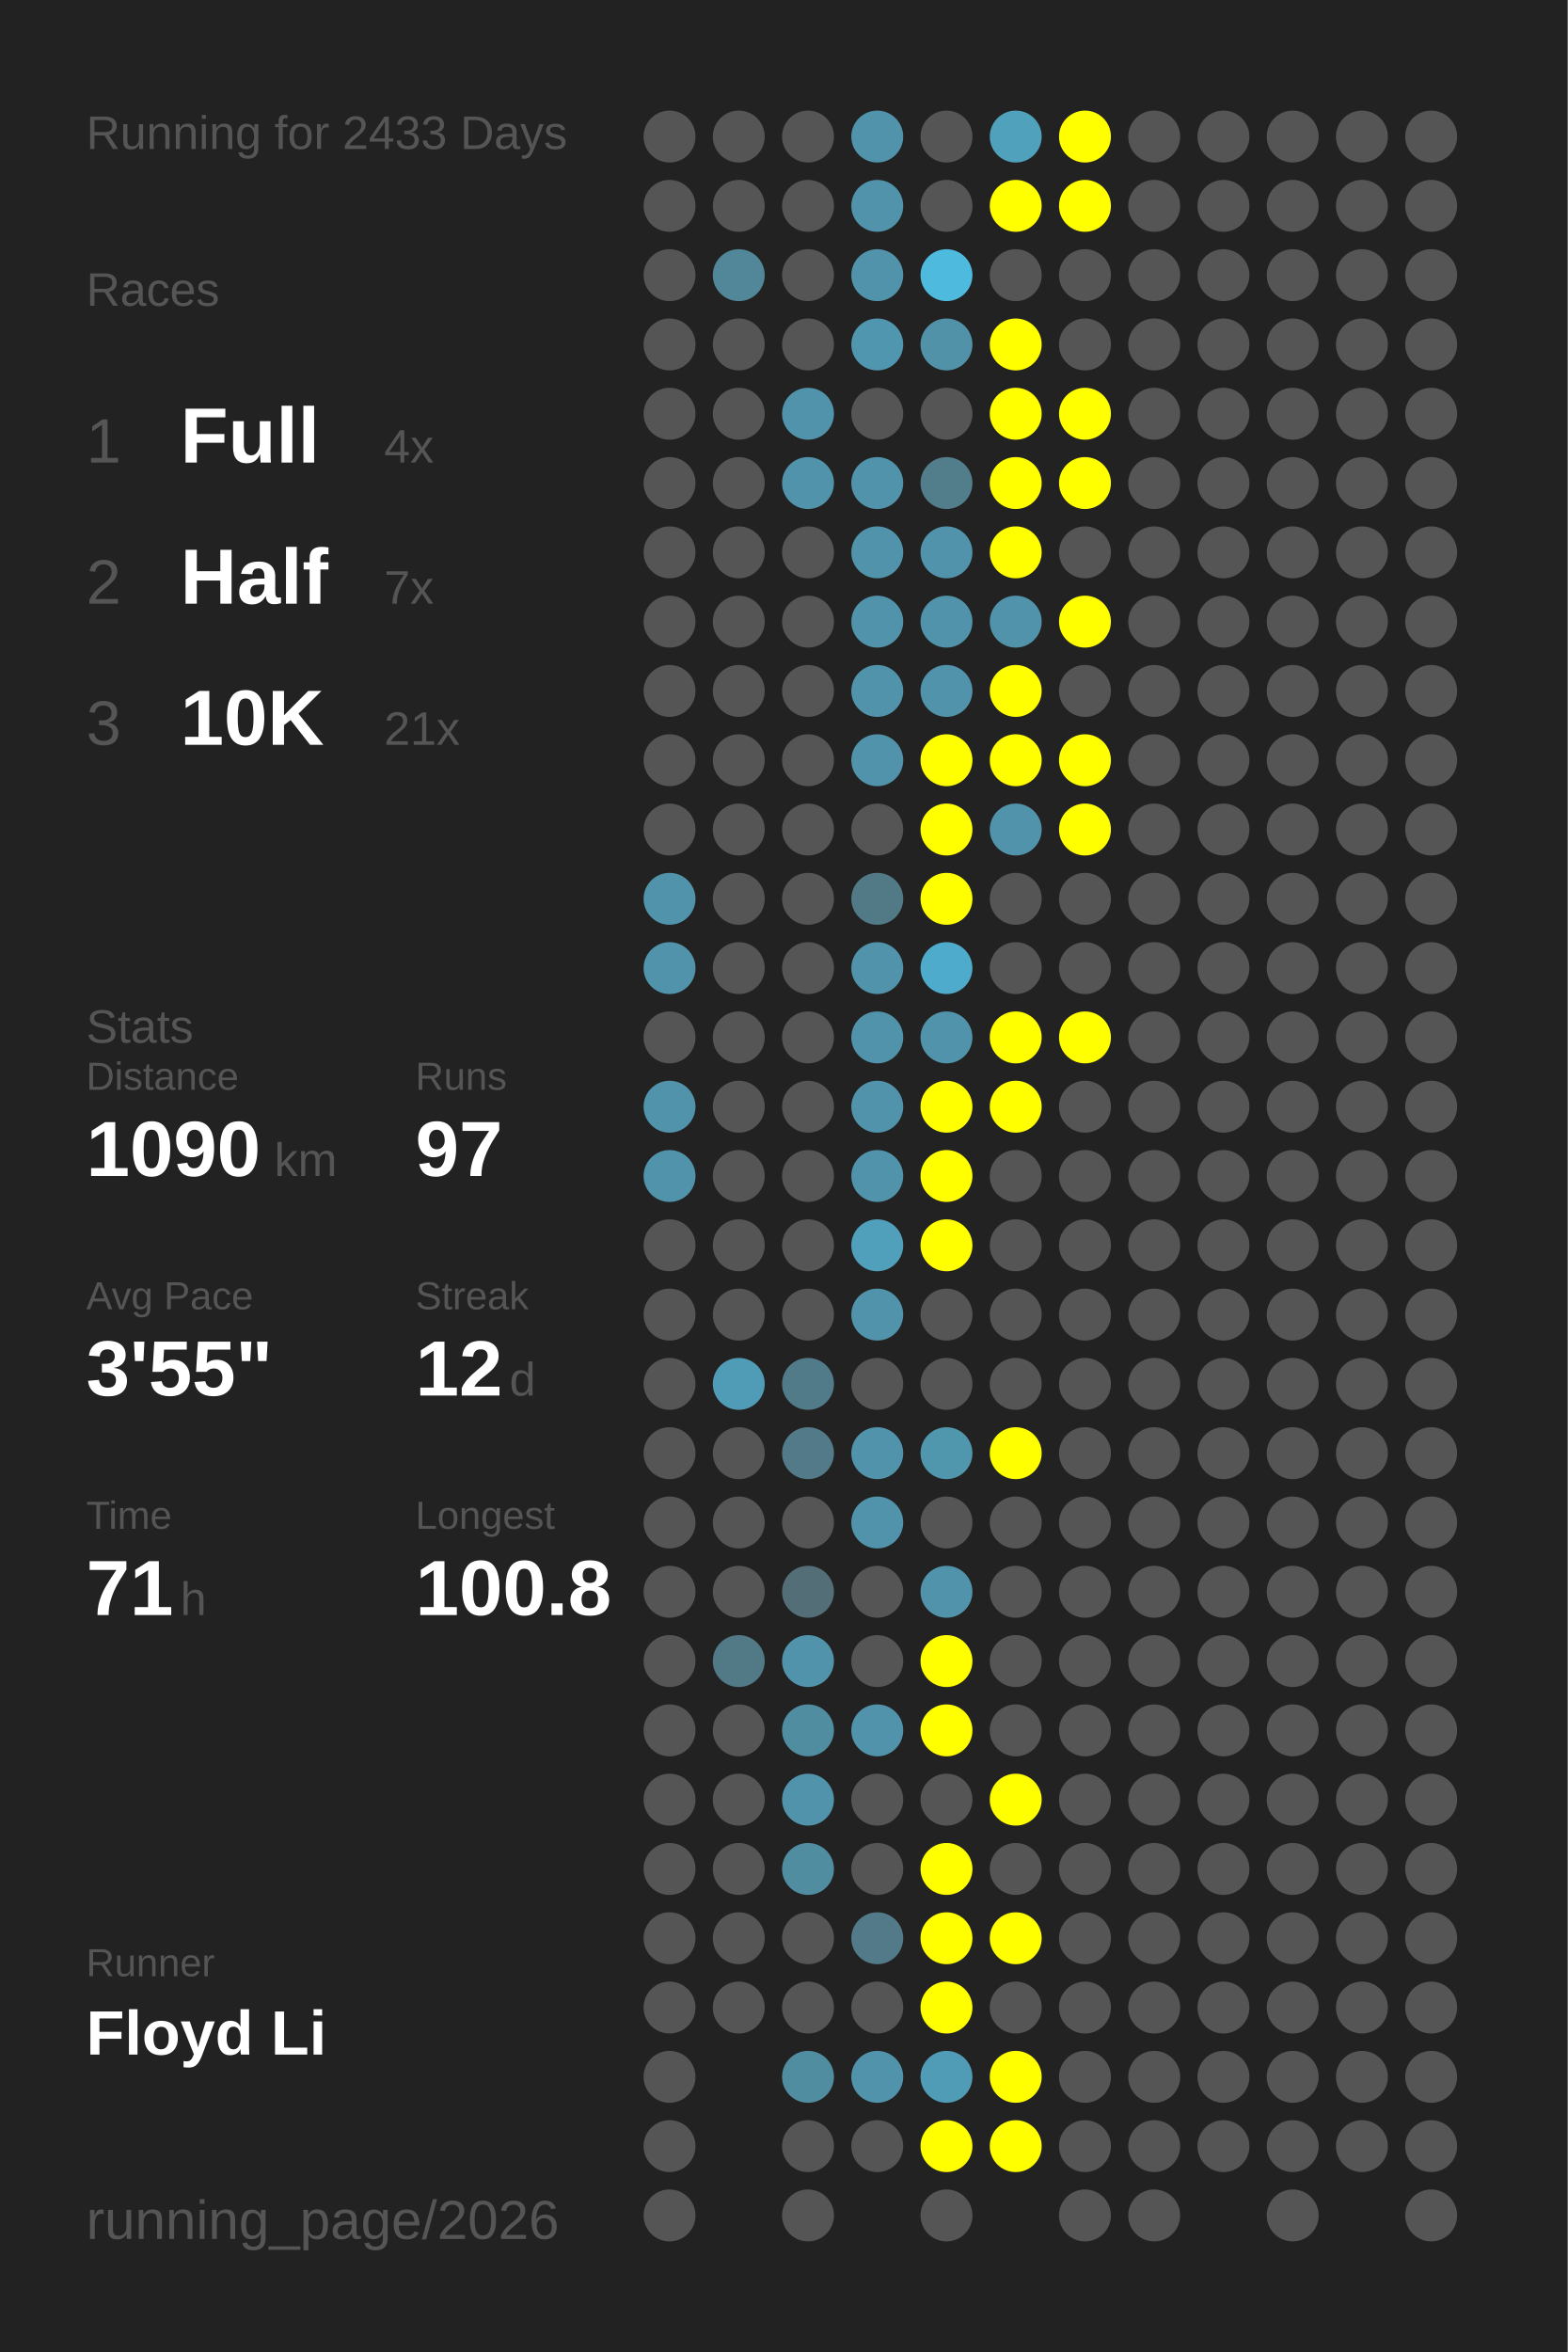
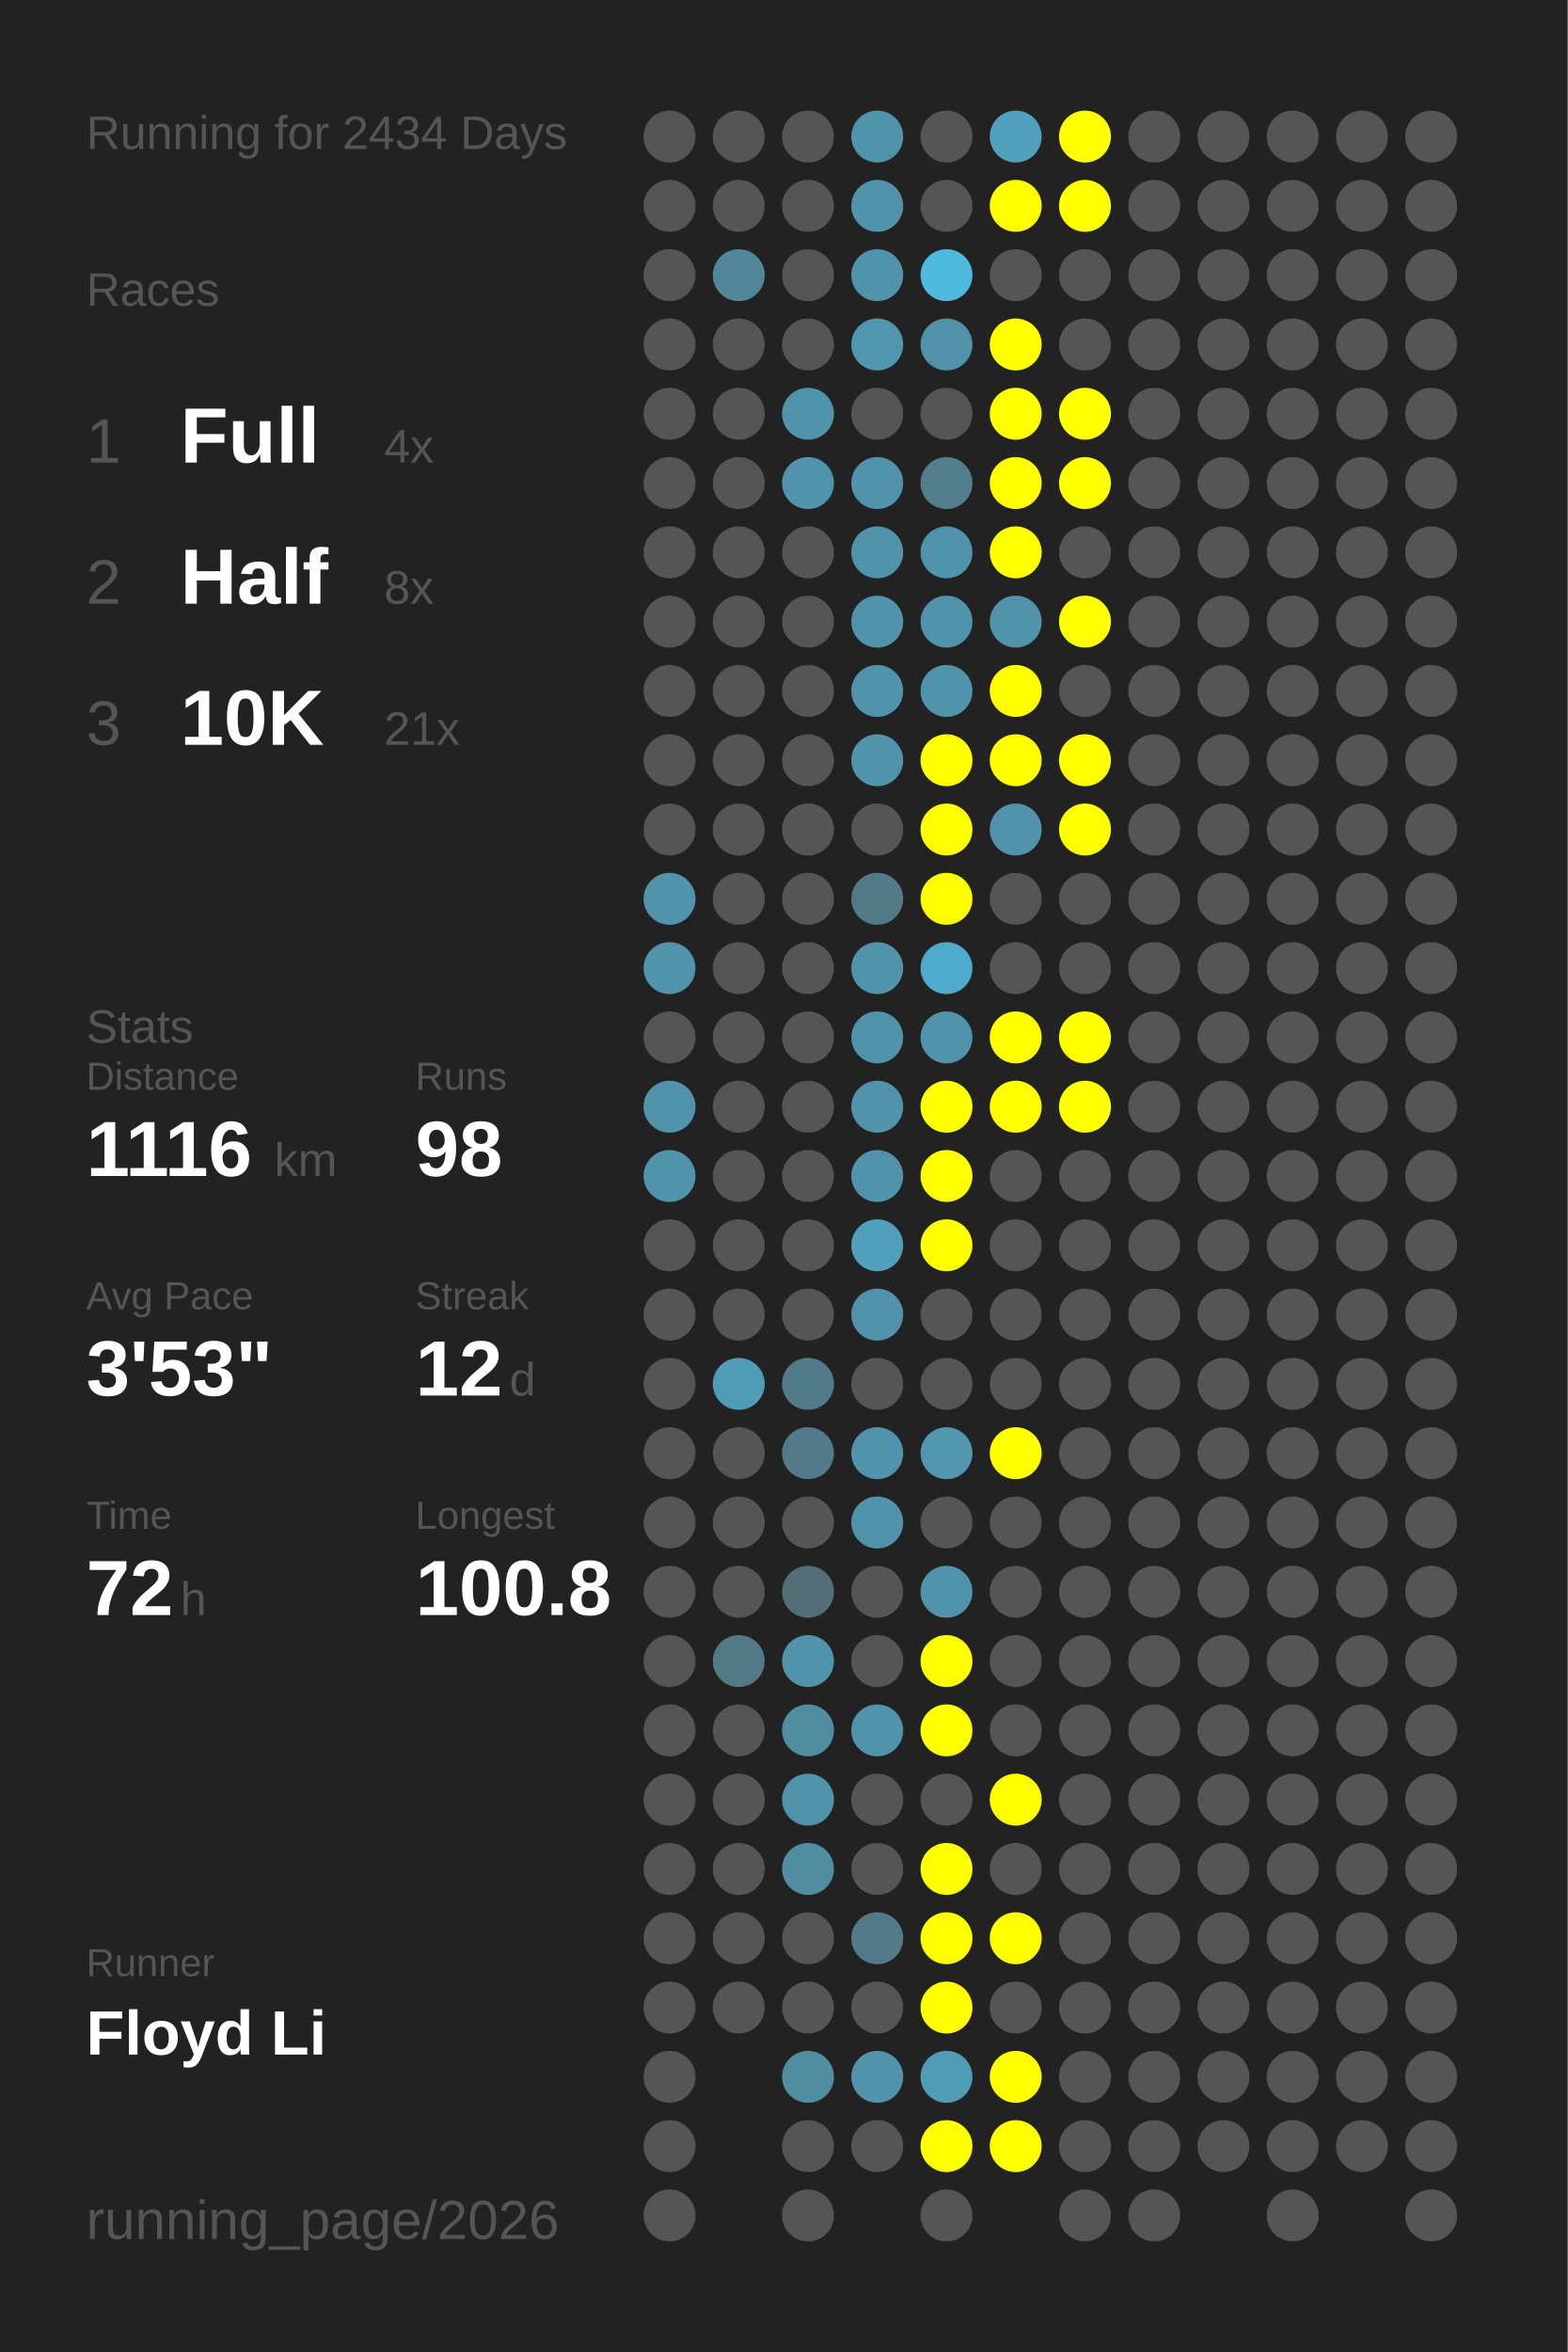
<svg xmlns="http://www.w3.org/2000/svg" baseProfile="full" height="300mm" version="1.1" viewBox="0,0,200,300" width="200mm">
  <defs />
  <rect fill="#222222" height="300" width="200" x="0" y="0" />
-   <text fill="#555555" style="font-size:6px; font-family:Arial;" x="11" y="19">Running for 2433 Days</text>
+   <text fill="#555555" style="font-size:6px; font-family:Arial;" x="11" y="19">Running for 2434 Days</text>
  <text fill="#555555" style="font-size:6px; font-family:Arial;" x="11" y="39">Races</text>
  <text fill="#555555" style="font-size:8px; font-family:Arial;" x="11" y="59">1</text>
  <text fill="#FFFFFF" style="font-size:10px; font-family:Arial; font-weight:bold;" x="23" y="59">Full</text>
  <text fill="#555555" style="font-size:6px; font-family:Arial;" x="49" y="59">4x</text>
  <text fill="#555555" style="font-size:8px; font-family:Arial;" x="11" y="77">2</text>
  <text fill="#FFFFFF" style="font-size:10px; font-family:Arial; font-weight:bold;" x="23" y="77">Half</text>
-   <text fill="#555555" style="font-size:6px; font-family:Arial;" x="49" y="77">7x</text>
+   <text fill="#555555" style="font-size:6px; font-family:Arial;" x="49" y="77">8x</text>
  <text fill="#555555" style="font-size:8px; font-family:Arial;" x="11" y="95">3</text>
  <text fill="#FFFFFF" style="font-size:10px; font-family:Arial; font-weight:bold;" x="23" y="95">10K</text>
  <text fill="#555555" style="font-size:6px; font-family:Arial;" x="49" y="95">21x</text>
  <text fill="#555555" style="font-size:6px; font-family:Arial;" x="11" y="133">Stats</text>
  <text fill="#555555" style="font-size:5px; font-family:Arial;" x="11" y="139">Distance</text>
-   <text fill="#FFFFFF" style="font-size:10px; font-family:Arial; font-weight:bold;" x="11" y="150">1090</text>
+   <text fill="#FFFFFF" style="font-size:10px; font-family:Arial; font-weight:bold;" x="11" y="150">1116</text>
  <text fill="#555555" style="font-size:6px; font-family:Arial;" x="35" y="150">km</text>
  <text fill="#555555" style="font-size:5px; font-family:Arial;" x="53" y="139">Runs</text>
-   <text fill="#FFFFFF" style="font-size:10px; font-family:Arial; font-weight:bold;" x="53" y="150">97</text>
+   <text fill="#FFFFFF" style="font-size:10px; font-family:Arial; font-weight:bold;" x="53" y="150">98</text>
  <text fill="#555555" style="font-size:5px; font-family:Arial;" x="11" y="167">Avg Pace</text>
-   <text fill="#FFFFFF" style="font-size:10px; font-family:Arial; font-weight:bold;" x="11" y="178">3'55"</text>
+   <text fill="#FFFFFF" style="font-size:10px; font-family:Arial; font-weight:bold;" x="11" y="178">3'53"</text>
  <text fill="#555555" style="font-size:5px; font-family:Arial;" x="53" y="167">Streak</text>
  <text fill="#FFFFFF" style="font-size:10px; font-family:Arial; font-weight:bold;" x="53" y="178">12</text>
  <text fill="#555555" style="font-size:6px; font-family:Arial;" x="65" y="178">d</text>
  <text fill="#555555" style="font-size:5px; font-family:Arial;" x="11" y="195">Time</text>
-   <text fill="#FFFFFF" style="font-size:10px; font-family:Arial; font-weight:bold;" x="11" y="206">71</text>
+   <text fill="#FFFFFF" style="font-size:10px; font-family:Arial; font-weight:bold;" x="11" y="206">72</text>
  <text fill="#555555" style="font-size:6px; font-family:Arial;" x="23" y="206">h</text>
  <text fill="#555555" style="font-size:5px; font-family:Arial;" x="53" y="195">Longest</text>
  <text fill="#FFFFFF" style="font-size:10px; font-family:Arial; font-weight:bold;" x="53" y="206">100.8</text>
  <text fill="#555555" style="font-size:5px; font-family:Arial;" x="11" y="252.065">Runner</text>
  <text fill="#FFFFFF" style="font-size:8px; font-family:Arial; font-weight:bold;" x="11" y="262.065">Floyd Li</text>
  <text fill="#555555" style="font-size:7px; font-family:Arial;" x="11" y="285.581">running_page/2026</text>
  <circle cx="85.417" cy="17.419" fill="#555555" r="3.312" />
  <circle cx="85.417" cy="26.258" fill="#555555" r="3.312" />
  <circle cx="85.417" cy="35.097" fill="#555555" r="3.312" />
  <circle cx="85.417" cy="43.935" fill="#555555" r="3.312" />
  <circle cx="85.417" cy="52.774" fill="#555555" r="3.312" />
  <circle cx="85.417" cy="61.613" fill="#555555" r="3.312" />
  <circle cx="85.417" cy="70.452" fill="#555555" r="3.312" />
  <circle cx="85.417" cy="79.29" fill="#555555" r="3.312" />
  <circle cx="85.417" cy="88.129" fill="#555555" r="3.312" />
  <circle cx="85.417" cy="96.968" fill="#555555" r="3.312" />
  <circle cx="85.417" cy="105.806" fill="#555555" r="3.312" />
  <circle cx="85.417" cy="114.645" fill="#5093aa" r="3.312" />
  <circle cx="85.417" cy="123.484" fill="#5093aa" r="3.312" />
  <circle cx="85.417" cy="132.323" fill="#555555" r="3.312" />
  <circle cx="85.417" cy="141.161" fill="#5093aa" r="3.312" />
  <circle cx="85.417" cy="150" fill="#5093aa" r="3.312" />
  <circle cx="85.417" cy="158.839" fill="#555555" r="3.312" />
  <circle cx="85.417" cy="167.677" fill="#555555" r="3.312" />
  <circle cx="85.417" cy="176.516" fill="#555555" r="3.312" />
  <circle cx="85.417" cy="185.355" fill="#555555" r="3.312" />
  <circle cx="85.417" cy="194.194" fill="#555555" r="3.312" />
  <circle cx="85.417" cy="203.032" fill="#555555" r="3.312" />
  <circle cx="85.417" cy="211.871" fill="#555555" r="3.312" />
  <circle cx="85.417" cy="220.71" fill="#555555" r="3.312" />
  <circle cx="85.417" cy="229.548" fill="#555555" r="3.312" />
  <circle cx="85.417" cy="238.387" fill="#555555" r="3.312" />
  <circle cx="85.417" cy="247.226" fill="#555555" r="3.312" />
  <circle cx="85.417" cy="256.065" fill="#555555" r="3.312" />
  <circle cx="85.417" cy="264.903" fill="#555555" r="3.312" />
  <circle cx="85.417" cy="273.742" fill="#555555" r="3.312" />
  <circle cx="85.417" cy="282.581" fill="#555555" r="3.312" />
  <circle cx="94.25" cy="17.419" fill="#555555" r="3.312" />
  <circle cx="94.25" cy="26.258" fill="#555555" r="3.312" />
  <circle cx="94.25" cy="35.097" fill="#518799" r="3.312" />
  <circle cx="94.25" cy="43.935" fill="#555555" r="3.312" />
  <circle cx="94.25" cy="52.774" fill="#555555" r="3.312" />
  <circle cx="94.25" cy="61.613" fill="#555555" r="3.312" />
  <circle cx="94.25" cy="70.452" fill="#555555" r="3.312" />
  <circle cx="94.25" cy="79.29" fill="#555555" r="3.312" />
  <circle cx="94.25" cy="88.129" fill="#555555" r="3.312" />
  <circle cx="94.25" cy="96.968" fill="#555555" r="3.312" />
  <circle cx="94.25" cy="105.806" fill="#555555" r="3.312" />
  <circle cx="94.25" cy="114.645" fill="#555555" r="3.312" />
  <circle cx="94.25" cy="123.484" fill="#555555" r="3.312" />
  <circle cx="94.25" cy="132.323" fill="#555555" r="3.312" />
  <circle cx="94.25" cy="141.161" fill="#555555" r="3.312" />
  <circle cx="94.25" cy="150" fill="#555555" r="3.312" />
  <circle cx="94.25" cy="158.839" fill="#555555" r="3.312" />
  <circle cx="94.25" cy="167.677" fill="#555555" r="3.312" />
  <circle cx="94.25" cy="176.516" fill="#509cb6" r="3.312" />
  <circle cx="94.25" cy="185.355" fill="#555555" r="3.312" />
  <circle cx="94.25" cy="194.194" fill="#555555" r="3.312" />
  <circle cx="94.25" cy="203.032" fill="#555555" r="3.312" />
  <circle cx="94.25" cy="211.871" fill="#527986" r="3.312" />
  <circle cx="94.25" cy="220.71" fill="#555555" r="3.312" />
  <circle cx="94.25" cy="229.548" fill="#555555" r="3.312" />
  <circle cx="94.25" cy="238.387" fill="#555555" r="3.312" />
  <circle cx="94.25" cy="247.226" fill="#555555" r="3.312" />
  <circle cx="94.25" cy="256.065" fill="#555555" r="3.312" />
  <circle cx="103.083" cy="17.419" fill="#555555" r="3.312" />
  <circle cx="103.083" cy="26.258" fill="#555555" r="3.312" />
  <circle cx="103.083" cy="35.097" fill="#555555" r="3.312" />
  <circle cx="103.083" cy="43.935" fill="#555555" r="3.312" />
  <circle cx="103.083" cy="52.774" fill="#5093aa" r="3.312" />
  <circle cx="103.083" cy="61.613" fill="#5093aa" r="3.312" />
  <circle cx="103.083" cy="70.452" fill="#555555" r="3.312" />
  <circle cx="103.083" cy="79.29" fill="#555555" r="3.312" />
  <circle cx="103.083" cy="88.129" fill="#555555" r="3.312" />
  <circle cx="103.083" cy="96.968" fill="#555555" r="3.312" />
  <circle cx="103.083" cy="105.806" fill="#555555" r="3.312" />
  <circle cx="103.083" cy="114.645" fill="#555555" r="3.312" />
  <circle cx="103.083" cy="123.484" fill="#555555" r="3.312" />
  <circle cx="103.083" cy="132.323" fill="#555555" r="3.312" />
  <circle cx="103.083" cy="141.161" fill="#555555" r="3.312" />
  <circle cx="103.083" cy="150" fill="#555555" r="3.312" />
  <circle cx="103.083" cy="158.839" fill="#555555" r="3.312" />
  <circle cx="103.083" cy="167.677" fill="#555555" r="3.312" />
  <circle cx="103.083" cy="176.516" fill="#527b8a" r="3.312" />
  <circle cx="103.083" cy="185.355" fill="#527a88" r="3.312" />
  <circle cx="103.083" cy="194.194" fill="#555555" r="3.312" />
  <circle cx="103.083" cy="203.032" fill="#536e77" r="3.312" />
  <circle cx="103.083" cy="211.871" fill="#5093aa" r="3.312" />
  <circle cx="103.083" cy="220.71" fill="#518da1" r="3.312" />
  <circle cx="103.083" cy="229.548" fill="#5093aa" r="3.312" />
  <circle cx="103.083" cy="238.387" fill="#518da1" r="3.312" />
  <circle cx="103.083" cy="247.226" fill="#555555" r="3.312" />
  <circle cx="103.083" cy="256.065" fill="#555555" r="3.312" />
  <circle cx="103.083" cy="264.903" fill="#518da1" r="3.312" />
  <circle cx="103.083" cy="273.742" fill="#555555" r="3.312" />
  <circle cx="103.083" cy="282.581" fill="#555555" r="3.312" />
  <circle cx="111.917" cy="17.419" fill="#5093aa" r="3.312" />
  <circle cx="111.917" cy="26.258" fill="#5093aa" r="3.312" />
  <circle cx="111.917" cy="35.097" fill="#5093aa" r="3.312" />
  <circle cx="111.917" cy="43.935" fill="#5096ae" r="3.312" />
  <circle cx="111.917" cy="52.774" fill="#555555" r="3.312" />
  <circle cx="111.917" cy="61.613" fill="#5093aa" r="3.312" />
  <circle cx="111.917" cy="70.452" fill="#5093aa" r="3.312" />
  <circle cx="111.917" cy="79.29" fill="#5093aa" r="3.312" />
  <circle cx="111.917" cy="88.129" fill="#5093aa" r="3.312" />
  <circle cx="111.917" cy="96.968" fill="#5093aa" r="3.312" />
  <circle cx="111.917" cy="105.806" fill="#555555" r="3.312" />
  <circle cx="111.917" cy="114.645" fill="#527986" r="3.312" />
  <circle cx="111.917" cy="123.484" fill="#5093aa" r="3.312" />
  <circle cx="111.917" cy="132.323" fill="#5093aa" r="3.312" />
  <circle cx="111.917" cy="141.161" fill="#5093aa" r="3.312" />
  <circle cx="111.917" cy="150" fill="#5093aa" r="3.312" />
  <circle cx="111.917" cy="158.839" fill="#50a0bb" r="3.312" />
  <circle cx="111.917" cy="167.677" fill="#5093aa" r="3.312" />
  <circle cx="111.917" cy="176.516" fill="#555555" r="3.312" />
  <circle cx="111.917" cy="185.355" fill="#5093aa" r="3.312" />
  <circle cx="111.917" cy="194.194" fill="#5093aa" r="3.312" />
  <circle cx="111.917" cy="203.032" fill="#555555" r="3.312" />
  <circle cx="111.917" cy="211.871" fill="#555555" r="3.312" />
  <circle cx="111.917" cy="220.71" fill="#5093aa" r="3.312" />
  <circle cx="111.917" cy="229.548" fill="#555555" r="3.312" />
  <circle cx="111.917" cy="238.387" fill="#555555" r="3.312" />
  <circle cx="111.917" cy="247.226" fill="#527a88" r="3.312" />
  <circle cx="111.917" cy="256.065" fill="#555555" r="3.312" />
  <circle cx="111.917" cy="264.903" fill="#5093aa" r="3.312" />
  <circle cx="111.917" cy="273.742" fill="#555555" r="3.312" />
  <circle cx="120.75" cy="17.419" fill="#555555" r="3.312" />
  <circle cx="120.75" cy="26.258" fill="#555555" r="3.312" />
  <circle cx="120.75" cy="35.097" fill="#4ebade" r="3.312" />
  <circle cx="120.75" cy="43.935" fill="#5192a8" r="3.312" />
  <circle cx="120.75" cy="52.774" fill="#555555" r="3.312" />
  <circle cx="120.75" cy="61.613" fill="#527d8b" r="3.312" />
  <circle cx="120.75" cy="70.452" fill="#5093aa" r="3.312" />
  <circle cx="120.75" cy="79.29" fill="#5093aa" r="3.312" />
  <circle cx="120.75" cy="88.129" fill="#5093aa" r="3.312" />
  <circle cx="120.75" cy="96.968" fill="#FFFF00" r="3.312" />
  <circle cx="120.75" cy="105.806" fill="#FFFF00" r="3.312" />
  <circle cx="120.75" cy="114.645" fill="#FFFF00" r="3.312" />
  <circle cx="120.75" cy="123.484" fill="#4fabcb" r="3.312" />
  <circle cx="120.75" cy="132.323" fill="#5093aa" r="3.312" />
  <circle cx="120.75" cy="141.161" fill="#FFFF00" r="3.312" />
  <circle cx="120.75" cy="150" fill="#FFFF00" r="3.312" />
  <circle cx="120.75" cy="158.839" fill="#FFFF00" r="3.312" />
  <circle cx="120.75" cy="167.677" fill="#555555" r="3.312" />
  <circle cx="120.75" cy="176.516" fill="#555555" r="3.312" />
  <circle cx="120.75" cy="185.355" fill="#5096ad" r="3.312" />
  <circle cx="120.75" cy="194.194" fill="#555555" r="3.312" />
  <circle cx="120.75" cy="203.032" fill="#5093aa" r="3.312" />
  <circle cx="120.75" cy="211.871" fill="#FFFF00" r="3.312" />
  <circle cx="120.75" cy="220.71" fill="#FFFF00" r="3.312" />
  <circle cx="120.75" cy="229.548" fill="#555555" r="3.312" />
  <circle cx="120.75" cy="238.387" fill="#FFFF00" r="3.312" />
  <circle cx="120.75" cy="247.226" fill="#FFFF00" r="3.312" />
  <circle cx="120.75" cy="256.065" fill="#FFFF00" r="3.312" />
  <circle cx="120.75" cy="264.903" fill="#509bb5" r="3.312" />
  <circle cx="120.75" cy="273.742" fill="#FFFF00" r="3.312" />
  <circle cx="120.75" cy="282.581" fill="#555555" r="3.312" />
  <circle cx="129.583" cy="17.419" fill="#50a1bc" r="3.312" />
  <circle cx="129.583" cy="26.258" fill="#FFFF00" r="3.312" />
  <circle cx="129.583" cy="35.097" fill="#555555" r="3.312" />
  <circle cx="129.583" cy="43.935" fill="#FFFF00" r="3.312" />
  <circle cx="129.583" cy="52.774" fill="#FFFF00" r="3.312" />
  <circle cx="129.583" cy="61.613" fill="#FFFF00" r="3.312" />
  <circle cx="129.583" cy="70.452" fill="#FFFF00" r="3.312" />
  <circle cx="129.583" cy="79.29" fill="#5093aa" r="3.312" />
  <circle cx="129.583" cy="88.129" fill="#FFFF00" r="3.312" />
  <circle cx="129.583" cy="96.968" fill="#FFFF00" r="3.312" />
  <circle cx="129.583" cy="105.806" fill="#5093aa" r="3.312" />
  <circle cx="129.583" cy="114.645" fill="#555555" r="3.312" />
  <circle cx="129.583" cy="123.484" fill="#555555" r="3.312" />
  <circle cx="129.583" cy="132.323" fill="#FFFF00" r="3.312" />
  <circle cx="129.583" cy="141.161" fill="#FFFF00" r="3.312" />
  <circle cx="129.583" cy="150" fill="#555555" r="3.312" />
  <circle cx="129.583" cy="158.839" fill="#555555" r="3.312" />
  <circle cx="129.583" cy="167.677" fill="#555555" r="3.312" />
  <circle cx="129.583" cy="176.516" fill="#555555" r="3.312" />
  <circle cx="129.583" cy="185.355" fill="#FFFF00" r="3.312" />
  <circle cx="129.583" cy="194.194" fill="#555555" r="3.312" />
  <circle cx="129.583" cy="203.032" fill="#555555" r="3.312" />
  <circle cx="129.583" cy="211.871" fill="#555555" r="3.312" />
  <circle cx="129.583" cy="220.71" fill="#555555" r="3.312" />
  <circle cx="129.583" cy="229.548" fill="#FFFF00" r="3.312" />
  <circle cx="129.583" cy="238.387" fill="#555555" r="3.312" />
  <circle cx="129.583" cy="247.226" fill="#FFFF00" r="3.312" />
  <circle cx="129.583" cy="256.065" fill="#555555" r="3.312" />
  <circle cx="129.583" cy="264.903" fill="#FFFF00" r="3.312" />
  <circle cx="129.583" cy="273.742" fill="#FFFF00" r="3.312" />
  <circle cx="138.417" cy="17.419" fill="#FFFF00" r="3.312" />
  <circle cx="138.417" cy="26.258" fill="#FFFF00" r="3.312" />
  <circle cx="138.417" cy="35.097" fill="#555555" r="3.312" />
  <circle cx="138.417" cy="43.935" fill="#555555" r="3.312" />
  <circle cx="138.417" cy="52.774" fill="#FFFF00" r="3.312" />
  <circle cx="138.417" cy="61.613" fill="#FFFF00" r="3.312" />
  <circle cx="138.417" cy="70.452" fill="#555555" r="3.312" />
  <circle cx="138.417" cy="79.29" fill="#FFFF00" r="3.312" />
  <circle cx="138.417" cy="88.129" fill="#555555" r="3.312" />
  <circle cx="138.417" cy="96.968" fill="#FFFF00" r="3.312" />
  <circle cx="138.417" cy="105.806" fill="#FFFF00" r="3.312" />
  <circle cx="138.417" cy="114.645" fill="#555555" r="3.312" />
  <circle cx="138.417" cy="123.484" fill="#555555" r="3.312" />
  <circle cx="138.417" cy="132.323" fill="#FFFF00" r="3.312" />
-   <circle cx="138.417" cy="141.161" fill="#555555" r="3.312" />
+   <circle cx="138.417" cy="141.161" fill="#FFFF00" r="3.312" />
  <circle cx="138.417" cy="150" fill="#555555" r="3.312" />
  <circle cx="138.417" cy="158.839" fill="#555555" r="3.312" />
  <circle cx="138.417" cy="167.677" fill="#555555" r="3.312" />
  <circle cx="138.417" cy="176.516" fill="#555555" r="3.312" />
  <circle cx="138.417" cy="185.355" fill="#555555" r="3.312" />
  <circle cx="138.417" cy="194.194" fill="#555555" r="3.312" />
  <circle cx="138.417" cy="203.032" fill="#555555" r="3.312" />
  <circle cx="138.417" cy="211.871" fill="#555555" r="3.312" />
  <circle cx="138.417" cy="220.71" fill="#555555" r="3.312" />
  <circle cx="138.417" cy="229.548" fill="#555555" r="3.312" />
  <circle cx="138.417" cy="238.387" fill="#555555" r="3.312" />
  <circle cx="138.417" cy="247.226" fill="#555555" r="3.312" />
  <circle cx="138.417" cy="256.065" fill="#555555" r="3.312" />
  <circle cx="138.417" cy="264.903" fill="#555555" r="3.312" />
  <circle cx="138.417" cy="273.742" fill="#555555" r="3.312" />
  <circle cx="138.417" cy="282.581" fill="#555555" r="3.312" />
  <circle cx="147.25" cy="17.419" fill="#555555" r="3.312" />
  <circle cx="147.25" cy="26.258" fill="#555555" r="3.312" />
  <circle cx="147.25" cy="35.097" fill="#555555" r="3.312" />
  <circle cx="147.25" cy="43.935" fill="#555555" r="3.312" />
  <circle cx="147.25" cy="52.774" fill="#555555" r="3.312" />
  <circle cx="147.25" cy="61.613" fill="#555555" r="3.312" />
  <circle cx="147.25" cy="70.452" fill="#555555" r="3.312" />
  <circle cx="147.25" cy="79.29" fill="#555555" r="3.312" />
  <circle cx="147.25" cy="88.129" fill="#555555" r="3.312" />
  <circle cx="147.25" cy="96.968" fill="#555555" r="3.312" />
  <circle cx="147.25" cy="105.806" fill="#555555" r="3.312" />
  <circle cx="147.25" cy="114.645" fill="#555555" r="3.312" />
  <circle cx="147.25" cy="123.484" fill="#555555" r="3.312" />
  <circle cx="147.25" cy="132.323" fill="#555555" r="3.312" />
  <circle cx="147.25" cy="141.161" fill="#555555" r="3.312" />
  <circle cx="147.25" cy="150" fill="#555555" r="3.312" />
  <circle cx="147.25" cy="158.839" fill="#555555" r="3.312" />
  <circle cx="147.25" cy="167.677" fill="#555555" r="3.312" />
  <circle cx="147.25" cy="176.516" fill="#555555" r="3.312" />
  <circle cx="147.25" cy="185.355" fill="#555555" r="3.312" />
  <circle cx="147.25" cy="194.194" fill="#555555" r="3.312" />
  <circle cx="147.25" cy="203.032" fill="#555555" r="3.312" />
  <circle cx="147.25" cy="211.871" fill="#555555" r="3.312" />
  <circle cx="147.25" cy="220.71" fill="#555555" r="3.312" />
  <circle cx="147.25" cy="229.548" fill="#555555" r="3.312" />
  <circle cx="147.25" cy="238.387" fill="#555555" r="3.312" />
  <circle cx="147.25" cy="247.226" fill="#555555" r="3.312" />
  <circle cx="147.25" cy="256.065" fill="#555555" r="3.312" />
  <circle cx="147.25" cy="264.903" fill="#555555" r="3.312" />
  <circle cx="147.25" cy="273.742" fill="#555555" r="3.312" />
  <circle cx="147.25" cy="282.581" fill="#555555" r="3.312" />
  <circle cx="156.083" cy="17.419" fill="#555555" r="3.312" />
  <circle cx="156.083" cy="26.258" fill="#555555" r="3.312" />
  <circle cx="156.083" cy="35.097" fill="#555555" r="3.312" />
  <circle cx="156.083" cy="43.935" fill="#555555" r="3.312" />
  <circle cx="156.083" cy="52.774" fill="#555555" r="3.312" />
  <circle cx="156.083" cy="61.613" fill="#555555" r="3.312" />
  <circle cx="156.083" cy="70.452" fill="#555555" r="3.312" />
  <circle cx="156.083" cy="79.29" fill="#555555" r="3.312" />
  <circle cx="156.083" cy="88.129" fill="#555555" r="3.312" />
  <circle cx="156.083" cy="96.968" fill="#555555" r="3.312" />
  <circle cx="156.083" cy="105.806" fill="#555555" r="3.312" />
  <circle cx="156.083" cy="114.645" fill="#555555" r="3.312" />
  <circle cx="156.083" cy="123.484" fill="#555555" r="3.312" />
  <circle cx="156.083" cy="132.323" fill="#555555" r="3.312" />
  <circle cx="156.083" cy="141.161" fill="#555555" r="3.312" />
  <circle cx="156.083" cy="150" fill="#555555" r="3.312" />
  <circle cx="156.083" cy="158.839" fill="#555555" r="3.312" />
  <circle cx="156.083" cy="167.677" fill="#555555" r="3.312" />
  <circle cx="156.083" cy="176.516" fill="#555555" r="3.312" />
  <circle cx="156.083" cy="185.355" fill="#555555" r="3.312" />
  <circle cx="156.083" cy="194.194" fill="#555555" r="3.312" />
  <circle cx="156.083" cy="203.032" fill="#555555" r="3.312" />
  <circle cx="156.083" cy="211.871" fill="#555555" r="3.312" />
  <circle cx="156.083" cy="220.71" fill="#555555" r="3.312" />
  <circle cx="156.083" cy="229.548" fill="#555555" r="3.312" />
  <circle cx="156.083" cy="238.387" fill="#555555" r="3.312" />
  <circle cx="156.083" cy="247.226" fill="#555555" r="3.312" />
  <circle cx="156.083" cy="256.065" fill="#555555" r="3.312" />
  <circle cx="156.083" cy="264.903" fill="#555555" r="3.312" />
  <circle cx="156.083" cy="273.742" fill="#555555" r="3.312" />
  <circle cx="164.917" cy="17.419" fill="#555555" r="3.312" />
  <circle cx="164.917" cy="26.258" fill="#555555" r="3.312" />
  <circle cx="164.917" cy="35.097" fill="#555555" r="3.312" />
  <circle cx="164.917" cy="43.935" fill="#555555" r="3.312" />
  <circle cx="164.917" cy="52.774" fill="#555555" r="3.312" />
  <circle cx="164.917" cy="61.613" fill="#555555" r="3.312" />
  <circle cx="164.917" cy="70.452" fill="#555555" r="3.312" />
  <circle cx="164.917" cy="79.29" fill="#555555" r="3.312" />
  <circle cx="164.917" cy="88.129" fill="#555555" r="3.312" />
  <circle cx="164.917" cy="96.968" fill="#555555" r="3.312" />
  <circle cx="164.917" cy="105.806" fill="#555555" r="3.312" />
  <circle cx="164.917" cy="114.645" fill="#555555" r="3.312" />
  <circle cx="164.917" cy="123.484" fill="#555555" r="3.312" />
  <circle cx="164.917" cy="132.323" fill="#555555" r="3.312" />
  <circle cx="164.917" cy="141.161" fill="#555555" r="3.312" />
  <circle cx="164.917" cy="150" fill="#555555" r="3.312" />
  <circle cx="164.917" cy="158.839" fill="#555555" r="3.312" />
  <circle cx="164.917" cy="167.677" fill="#555555" r="3.312" />
  <circle cx="164.917" cy="176.516" fill="#555555" r="3.312" />
  <circle cx="164.917" cy="185.355" fill="#555555" r="3.312" />
  <circle cx="164.917" cy="194.194" fill="#555555" r="3.312" />
  <circle cx="164.917" cy="203.032" fill="#555555" r="3.312" />
  <circle cx="164.917" cy="211.871" fill="#555555" r="3.312" />
  <circle cx="164.917" cy="220.71" fill="#555555" r="3.312" />
  <circle cx="164.917" cy="229.548" fill="#555555" r="3.312" />
  <circle cx="164.917" cy="238.387" fill="#555555" r="3.312" />
  <circle cx="164.917" cy="247.226" fill="#555555" r="3.312" />
  <circle cx="164.917" cy="256.065" fill="#555555" r="3.312" />
  <circle cx="164.917" cy="264.903" fill="#555555" r="3.312" />
  <circle cx="164.917" cy="273.742" fill="#555555" r="3.312" />
  <circle cx="164.917" cy="282.581" fill="#555555" r="3.312" />
  <circle cx="173.75" cy="17.419" fill="#555555" r="3.312" />
  <circle cx="173.75" cy="26.258" fill="#555555" r="3.312" />
  <circle cx="173.75" cy="35.097" fill="#555555" r="3.312" />
  <circle cx="173.75" cy="43.935" fill="#555555" r="3.312" />
  <circle cx="173.75" cy="52.774" fill="#555555" r="3.312" />
  <circle cx="173.75" cy="61.613" fill="#555555" r="3.312" />
  <circle cx="173.75" cy="70.452" fill="#555555" r="3.312" />
  <circle cx="173.75" cy="79.29" fill="#555555" r="3.312" />
  <circle cx="173.75" cy="88.129" fill="#555555" r="3.312" />
  <circle cx="173.75" cy="96.968" fill="#555555" r="3.312" />
  <circle cx="173.75" cy="105.806" fill="#555555" r="3.312" />
  <circle cx="173.75" cy="114.645" fill="#555555" r="3.312" />
  <circle cx="173.75" cy="123.484" fill="#555555" r="3.312" />
  <circle cx="173.75" cy="132.323" fill="#555555" r="3.312" />
  <circle cx="173.75" cy="141.161" fill="#555555" r="3.312" />
  <circle cx="173.75" cy="150" fill="#555555" r="3.312" />
  <circle cx="173.75" cy="158.839" fill="#555555" r="3.312" />
  <circle cx="173.75" cy="167.677" fill="#555555" r="3.312" />
  <circle cx="173.75" cy="176.516" fill="#555555" r="3.312" />
  <circle cx="173.75" cy="185.355" fill="#555555" r="3.312" />
  <circle cx="173.75" cy="194.194" fill="#555555" r="3.312" />
  <circle cx="173.75" cy="203.032" fill="#555555" r="3.312" />
  <circle cx="173.75" cy="211.871" fill="#555555" r="3.312" />
  <circle cx="173.75" cy="220.71" fill="#555555" r="3.312" />
  <circle cx="173.75" cy="229.548" fill="#555555" r="3.312" />
  <circle cx="173.75" cy="238.387" fill="#555555" r="3.312" />
  <circle cx="173.75" cy="247.226" fill="#555555" r="3.312" />
  <circle cx="173.75" cy="256.065" fill="#555555" r="3.312" />
  <circle cx="173.75" cy="264.903" fill="#555555" r="3.312" />
  <circle cx="173.75" cy="273.742" fill="#555555" r="3.312" />
  <circle cx="182.583" cy="17.419" fill="#555555" r="3.312" />
  <circle cx="182.583" cy="26.258" fill="#555555" r="3.312" />
  <circle cx="182.583" cy="35.097" fill="#555555" r="3.312" />
  <circle cx="182.583" cy="43.935" fill="#555555" r="3.312" />
  <circle cx="182.583" cy="52.774" fill="#555555" r="3.312" />
  <circle cx="182.583" cy="61.613" fill="#555555" r="3.312" />
  <circle cx="182.583" cy="70.452" fill="#555555" r="3.312" />
  <circle cx="182.583" cy="79.29" fill="#555555" r="3.312" />
  <circle cx="182.583" cy="88.129" fill="#555555" r="3.312" />
  <circle cx="182.583" cy="96.968" fill="#555555" r="3.312" />
  <circle cx="182.583" cy="105.806" fill="#555555" r="3.312" />
  <circle cx="182.583" cy="114.645" fill="#555555" r="3.312" />
  <circle cx="182.583" cy="123.484" fill="#555555" r="3.312" />
  <circle cx="182.583" cy="132.323" fill="#555555" r="3.312" />
  <circle cx="182.583" cy="141.161" fill="#555555" r="3.312" />
  <circle cx="182.583" cy="150" fill="#555555" r="3.312" />
  <circle cx="182.583" cy="158.839" fill="#555555" r="3.312" />
  <circle cx="182.583" cy="167.677" fill="#555555" r="3.312" />
  <circle cx="182.583" cy="176.516" fill="#555555" r="3.312" />
  <circle cx="182.583" cy="185.355" fill="#555555" r="3.312" />
  <circle cx="182.583" cy="194.194" fill="#555555" r="3.312" />
  <circle cx="182.583" cy="203.032" fill="#555555" r="3.312" />
  <circle cx="182.583" cy="211.871" fill="#555555" r="3.312" />
  <circle cx="182.583" cy="220.71" fill="#555555" r="3.312" />
  <circle cx="182.583" cy="229.548" fill="#555555" r="3.312" />
  <circle cx="182.583" cy="238.387" fill="#555555" r="3.312" />
  <circle cx="182.583" cy="247.226" fill="#555555" r="3.312" />
  <circle cx="182.583" cy="256.065" fill="#555555" r="3.312" />
  <circle cx="182.583" cy="264.903" fill="#555555" r="3.312" />
  <circle cx="182.583" cy="273.742" fill="#555555" r="3.312" />
  <circle cx="182.583" cy="282.581" fill="#555555" r="3.312" />
</svg>
